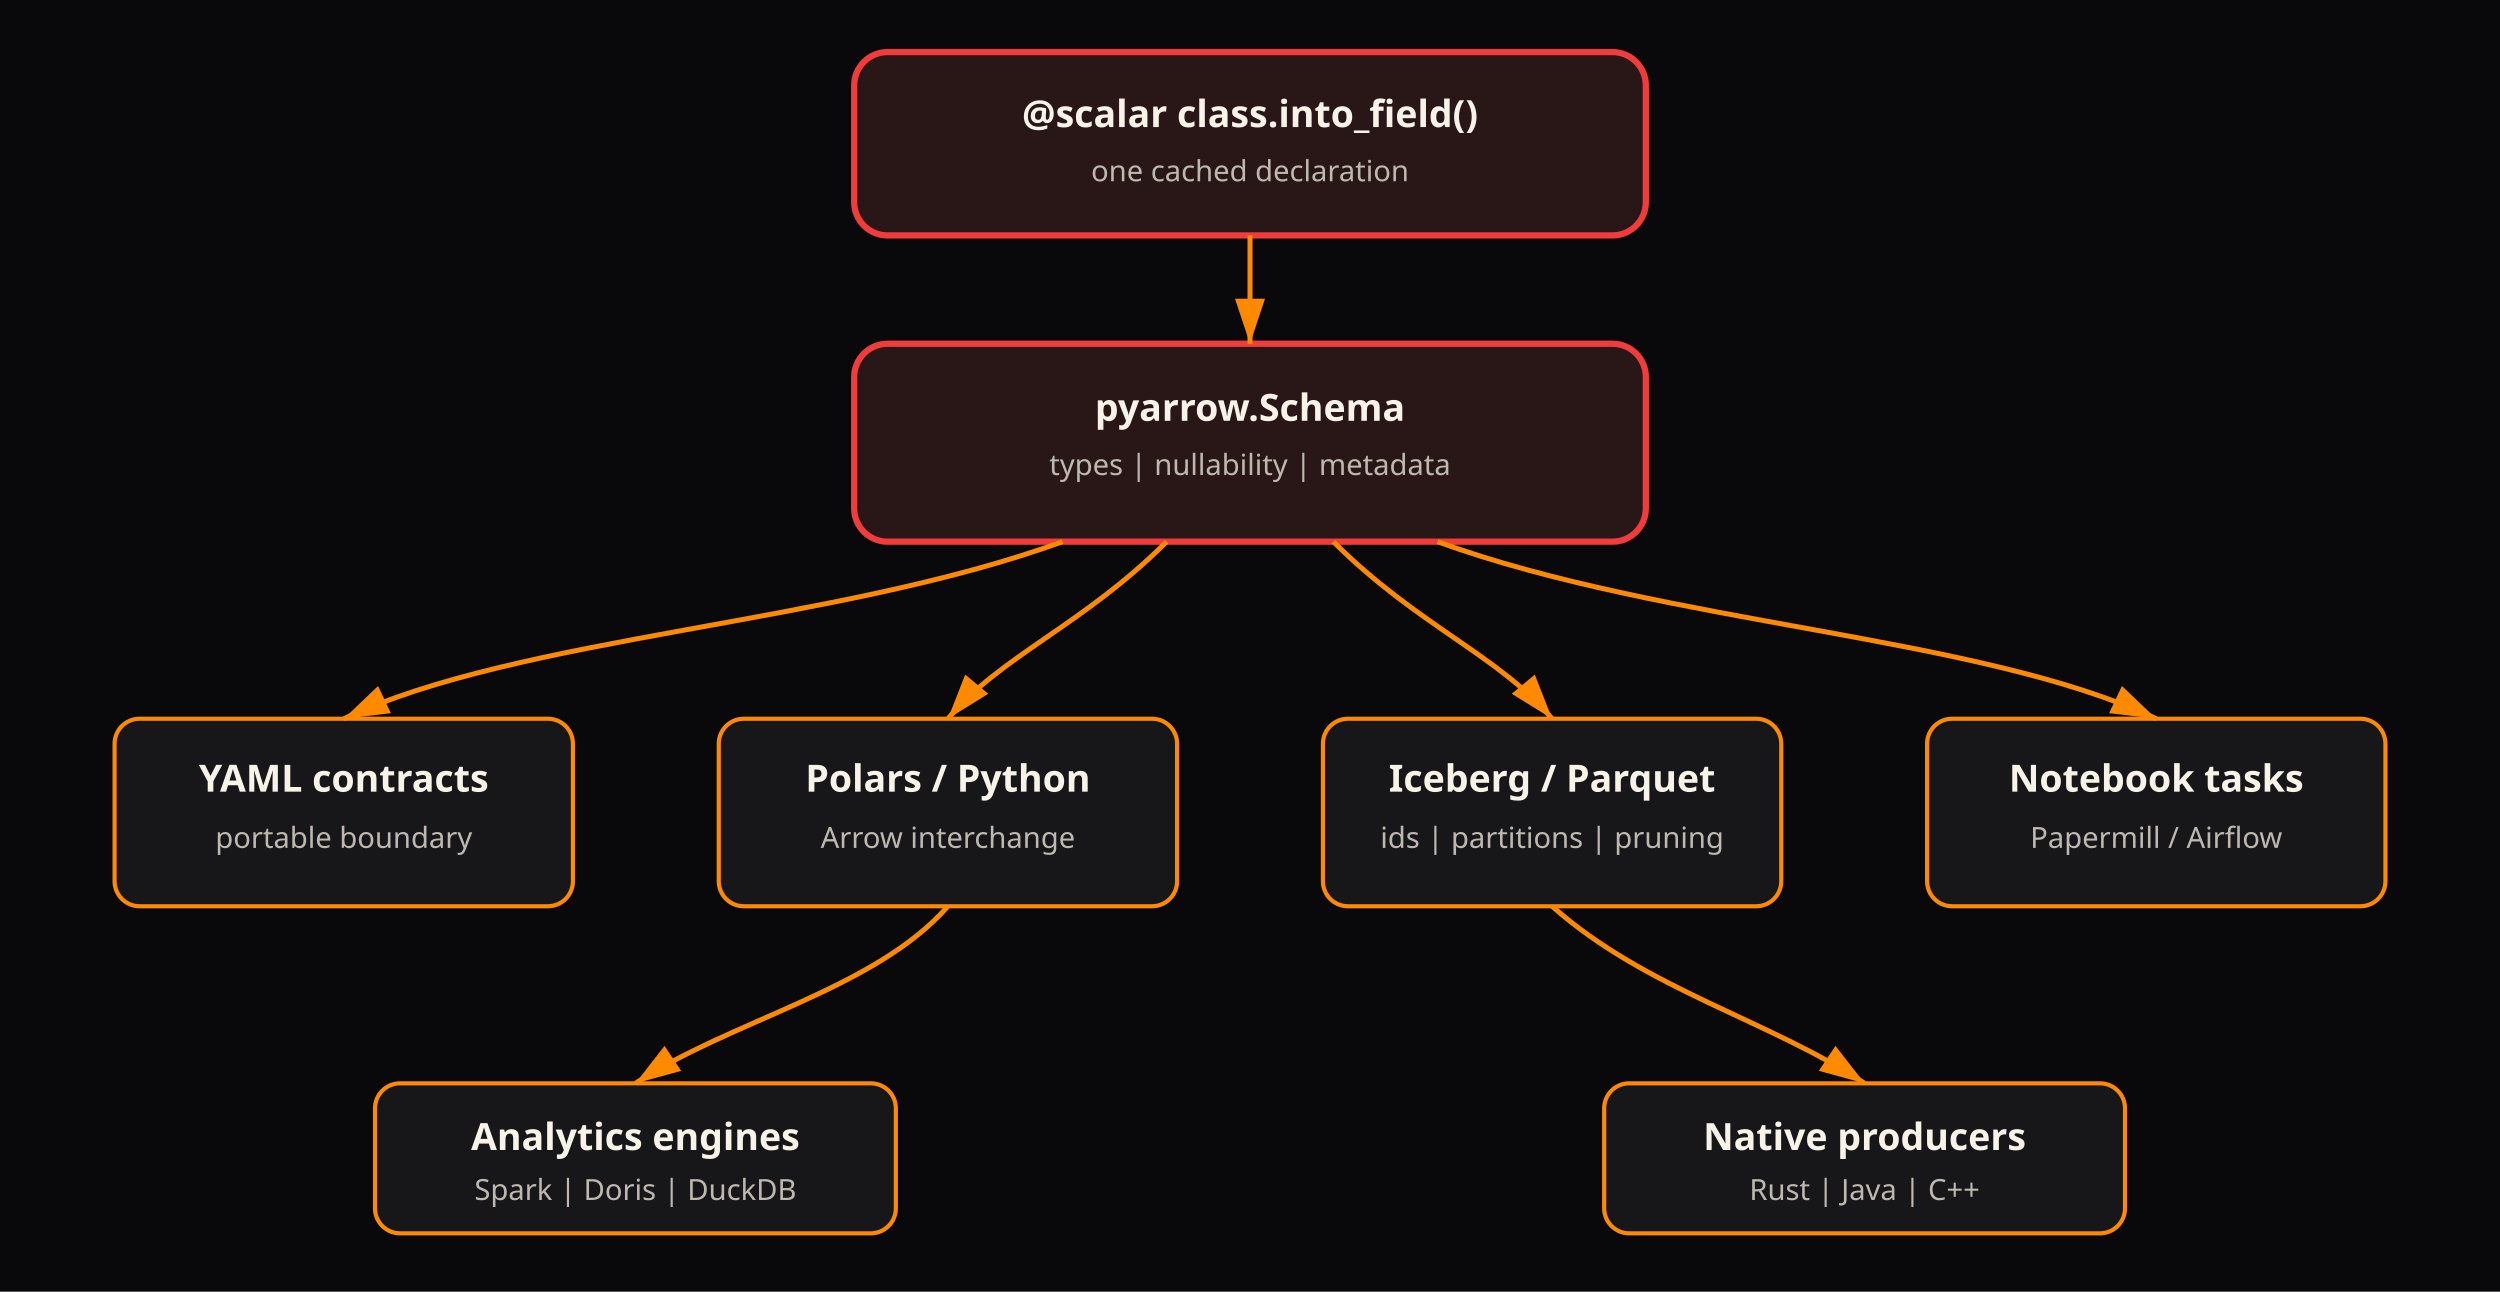
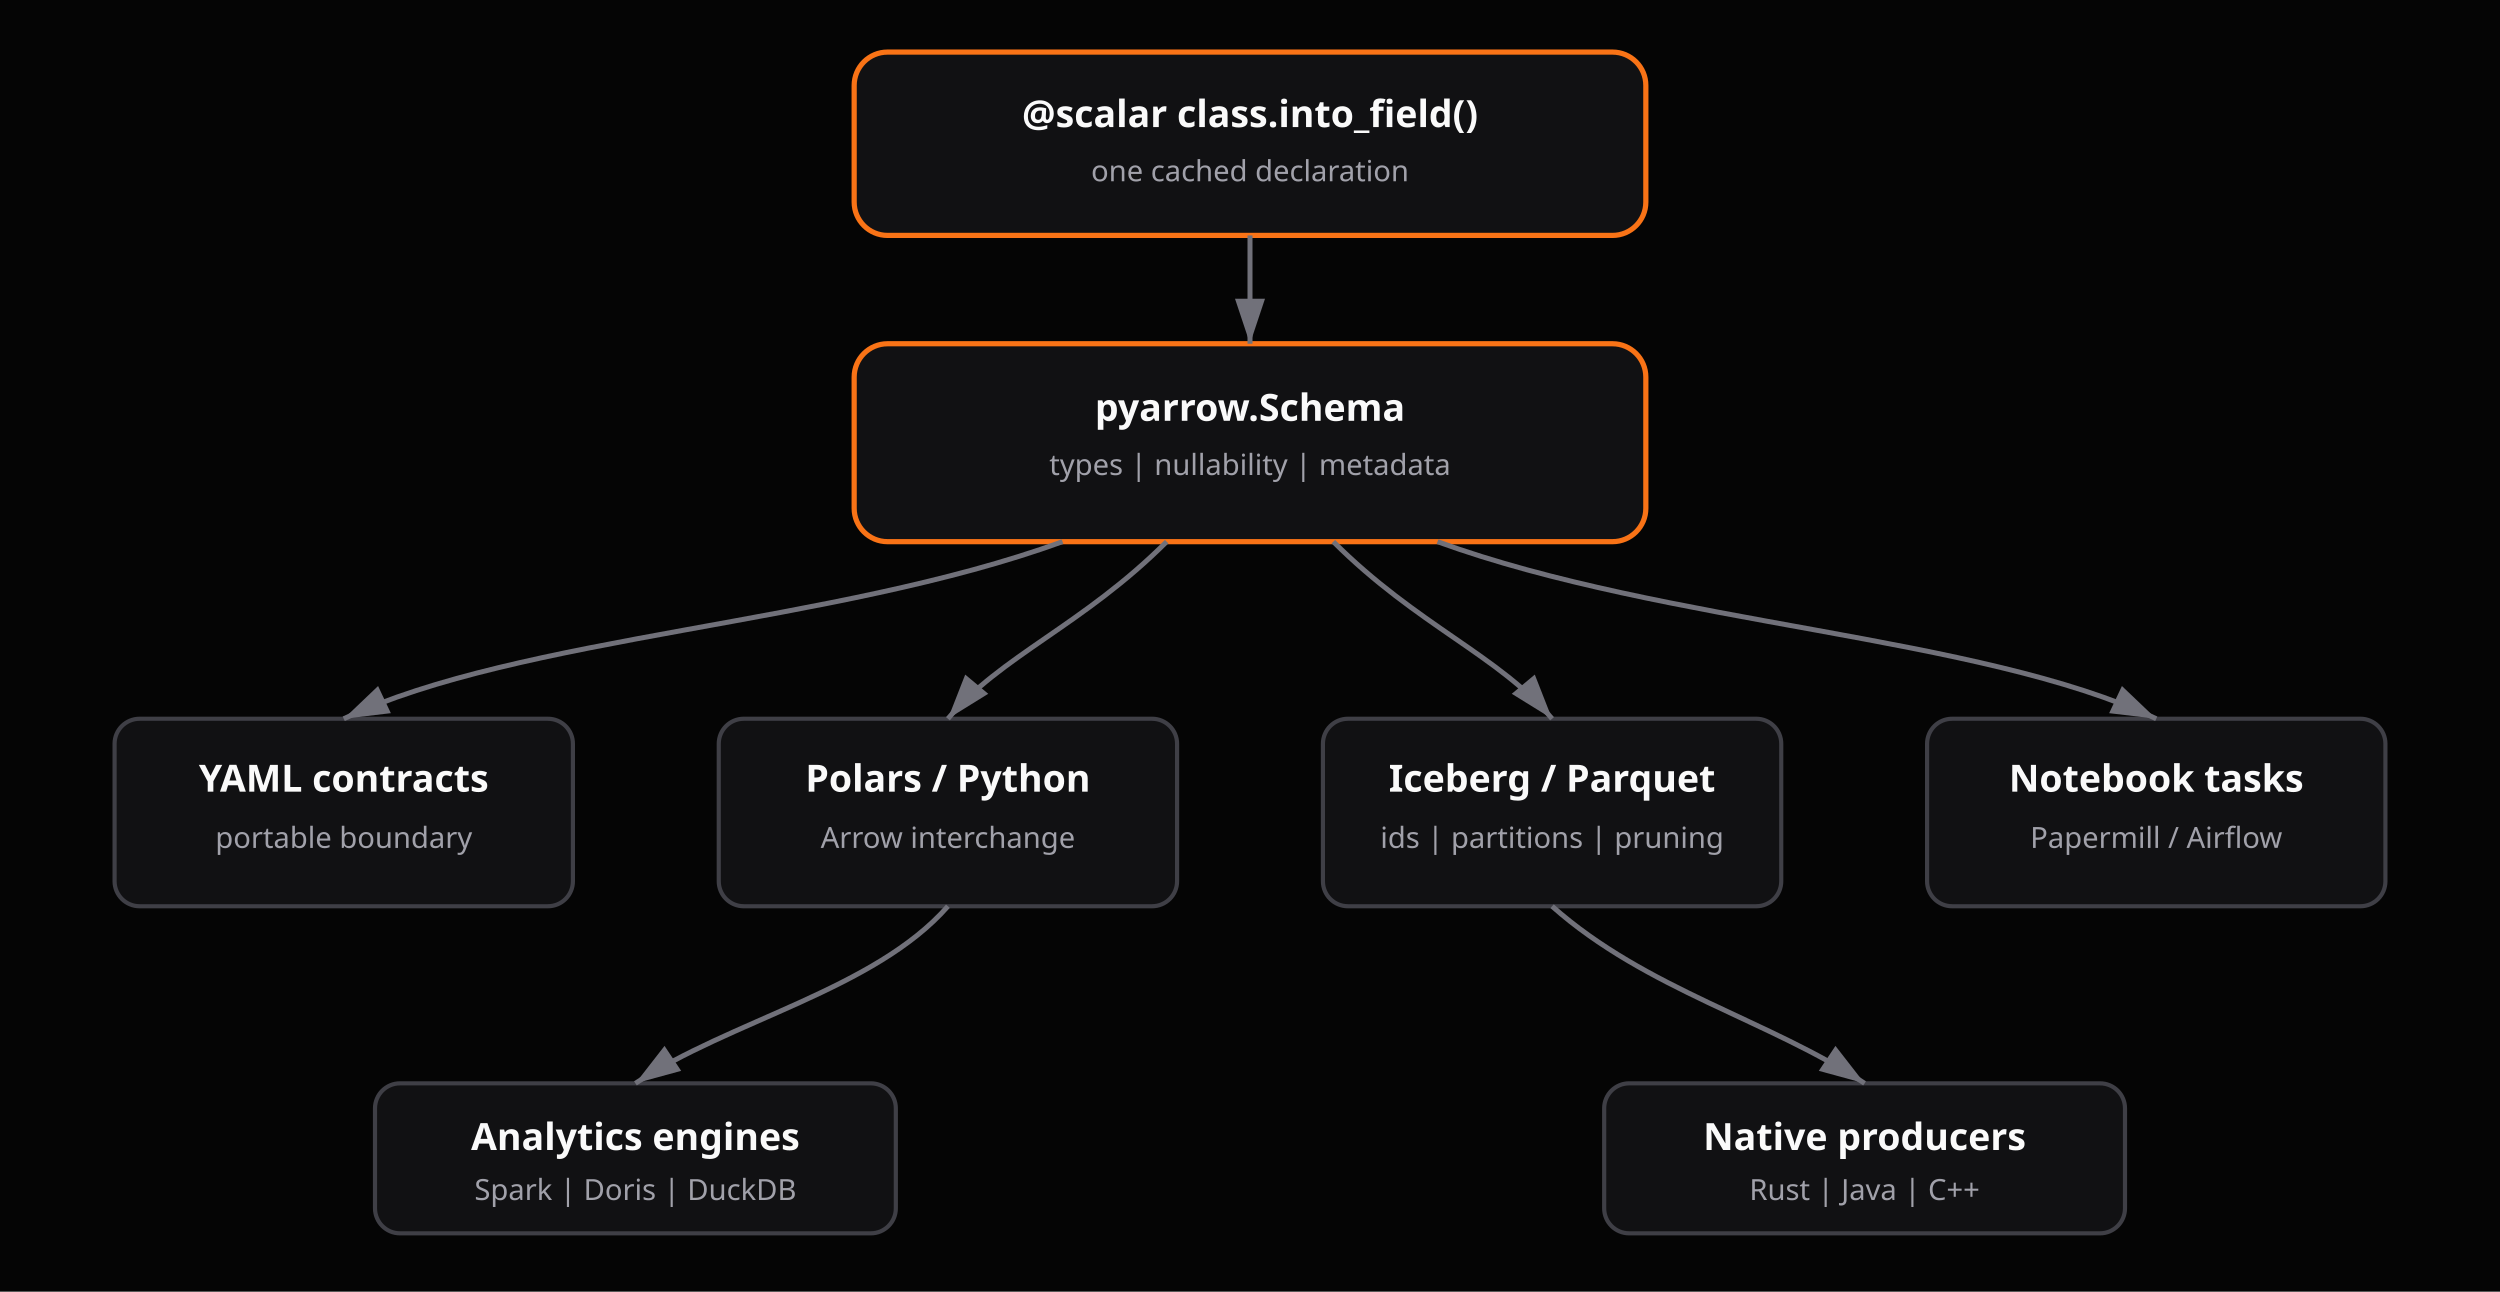
<svg xmlns="http://www.w3.org/2000/svg" viewBox="0 0 1200 620" role="img" aria-labelledby="title desc">
  <defs>
    <marker id="arrow" markerWidth="10" markerHeight="10" refX="9" refY="3" orient="auto">
-       <path d="M0,0 L0,6 L9,3 z" fill="#ff8a00" />
+       <path d="M0,0 L0,6 L9,3 z" fill="#71717a" />
    </marker>
    <style>
-       .root{fill:#291617;stroke:#f23b3b;stroke-width:3;rx:16}
-       .node{fill:#171719;stroke:#ff8a00;stroke-width:2;rx:12}
-       .edge{fill:none;stroke:#ff8a00;stroke-width:2.4;marker-end:url(#arrow)}
-       .title{font:600 18px system-ui,sans-serif;fill:#f7f3e8;text-anchor:middle}
-       .text{font:14px system-ui,sans-serif;fill:#bdb9b0;text-anchor:middle}
+       .root{fill:#111113;stroke:#f97316;stroke-width:2.5;rx:16}
+       .node{fill:#111113;stroke:#3f3f46;stroke-width:2;rx:12}
+       .edge{fill:none;stroke:#71717a;stroke-width:2.4;marker-end:url(#arrow)}
+       .title{font:600 18px system-ui,sans-serif;fill:#fafafa;text-anchor:middle}
+       .text{font:14px system-ui,sans-serif;fill:#a1a1aa;text-anchor:middle}
    </style>
  </defs>
-   <rect width="1200" height="620" fill="#09090b" />
+   <rect width="1200" height="620" fill="#050505" />
  <rect class="root" x="410" y="25" width="380" height="88" />
  <text class="title" x="600" y="61">@scalar class.into_field()</text>
  <text class="text" x="600" y="87">one cached declaration</text>
  <rect class="root" x="410" y="165" width="380" height="95" />
  <text class="title" x="600" y="202">pyarrow.Schema</text>
  <text class="text" x="600" y="228">types | nullability | metadata</text>
  <rect class="node" x="55" y="345" width="220" height="90" />
  <text class="title" x="165" y="380">YAML contracts</text>
  <text class="text" x="165" y="407">portable boundary</text>
  <rect class="node" x="345" y="345" width="220" height="90" />
  <text class="title" x="455" y="380">Polars / Python</text>
  <text class="text" x="455" y="407">Arrow interchange</text>
  <rect class="node" x="635" y="345" width="220" height="90" />
  <text class="title" x="745" y="380">Iceberg / Parquet</text>
  <text class="text" x="745" y="407">ids | partitions | pruning</text>
  <rect class="node" x="925" y="345" width="220" height="90" />
  <text class="title" x="1035" y="380">Notebook tasks</text>
  <text class="text" x="1035" y="407">Papermill / Airflow</text>
  <rect class="node" x="180" y="520" width="250" height="72" />
  <text class="title" x="305" y="552">Analytics engines</text>
  <text class="text" x="305" y="576">Spark | Doris | DuckDB</text>
  <rect class="node" x="770" y="520" width="250" height="72" />
  <text class="title" x="895" y="552">Native producers</text>
  <text class="text" x="895" y="576">Rust | Java | C++</text>
  <path class="edge" d="M600 113 V165" />
  <path class="edge" d="M510 260 C400 300 250 305 165 345" />
  <path class="edge" d="M560 260 C520 300 480 315 455 345" />
  <path class="edge" d="M640 260 C680 300 720 315 745 345" />
  <path class="edge" d="M690 260 C800 300 950 305 1035 345" />
  <path class="edge" d="M455 435 C420 475 350 490 305 520" />
  <path class="edge" d="M745 435 C790 475 850 490 895 520" />
</svg>
